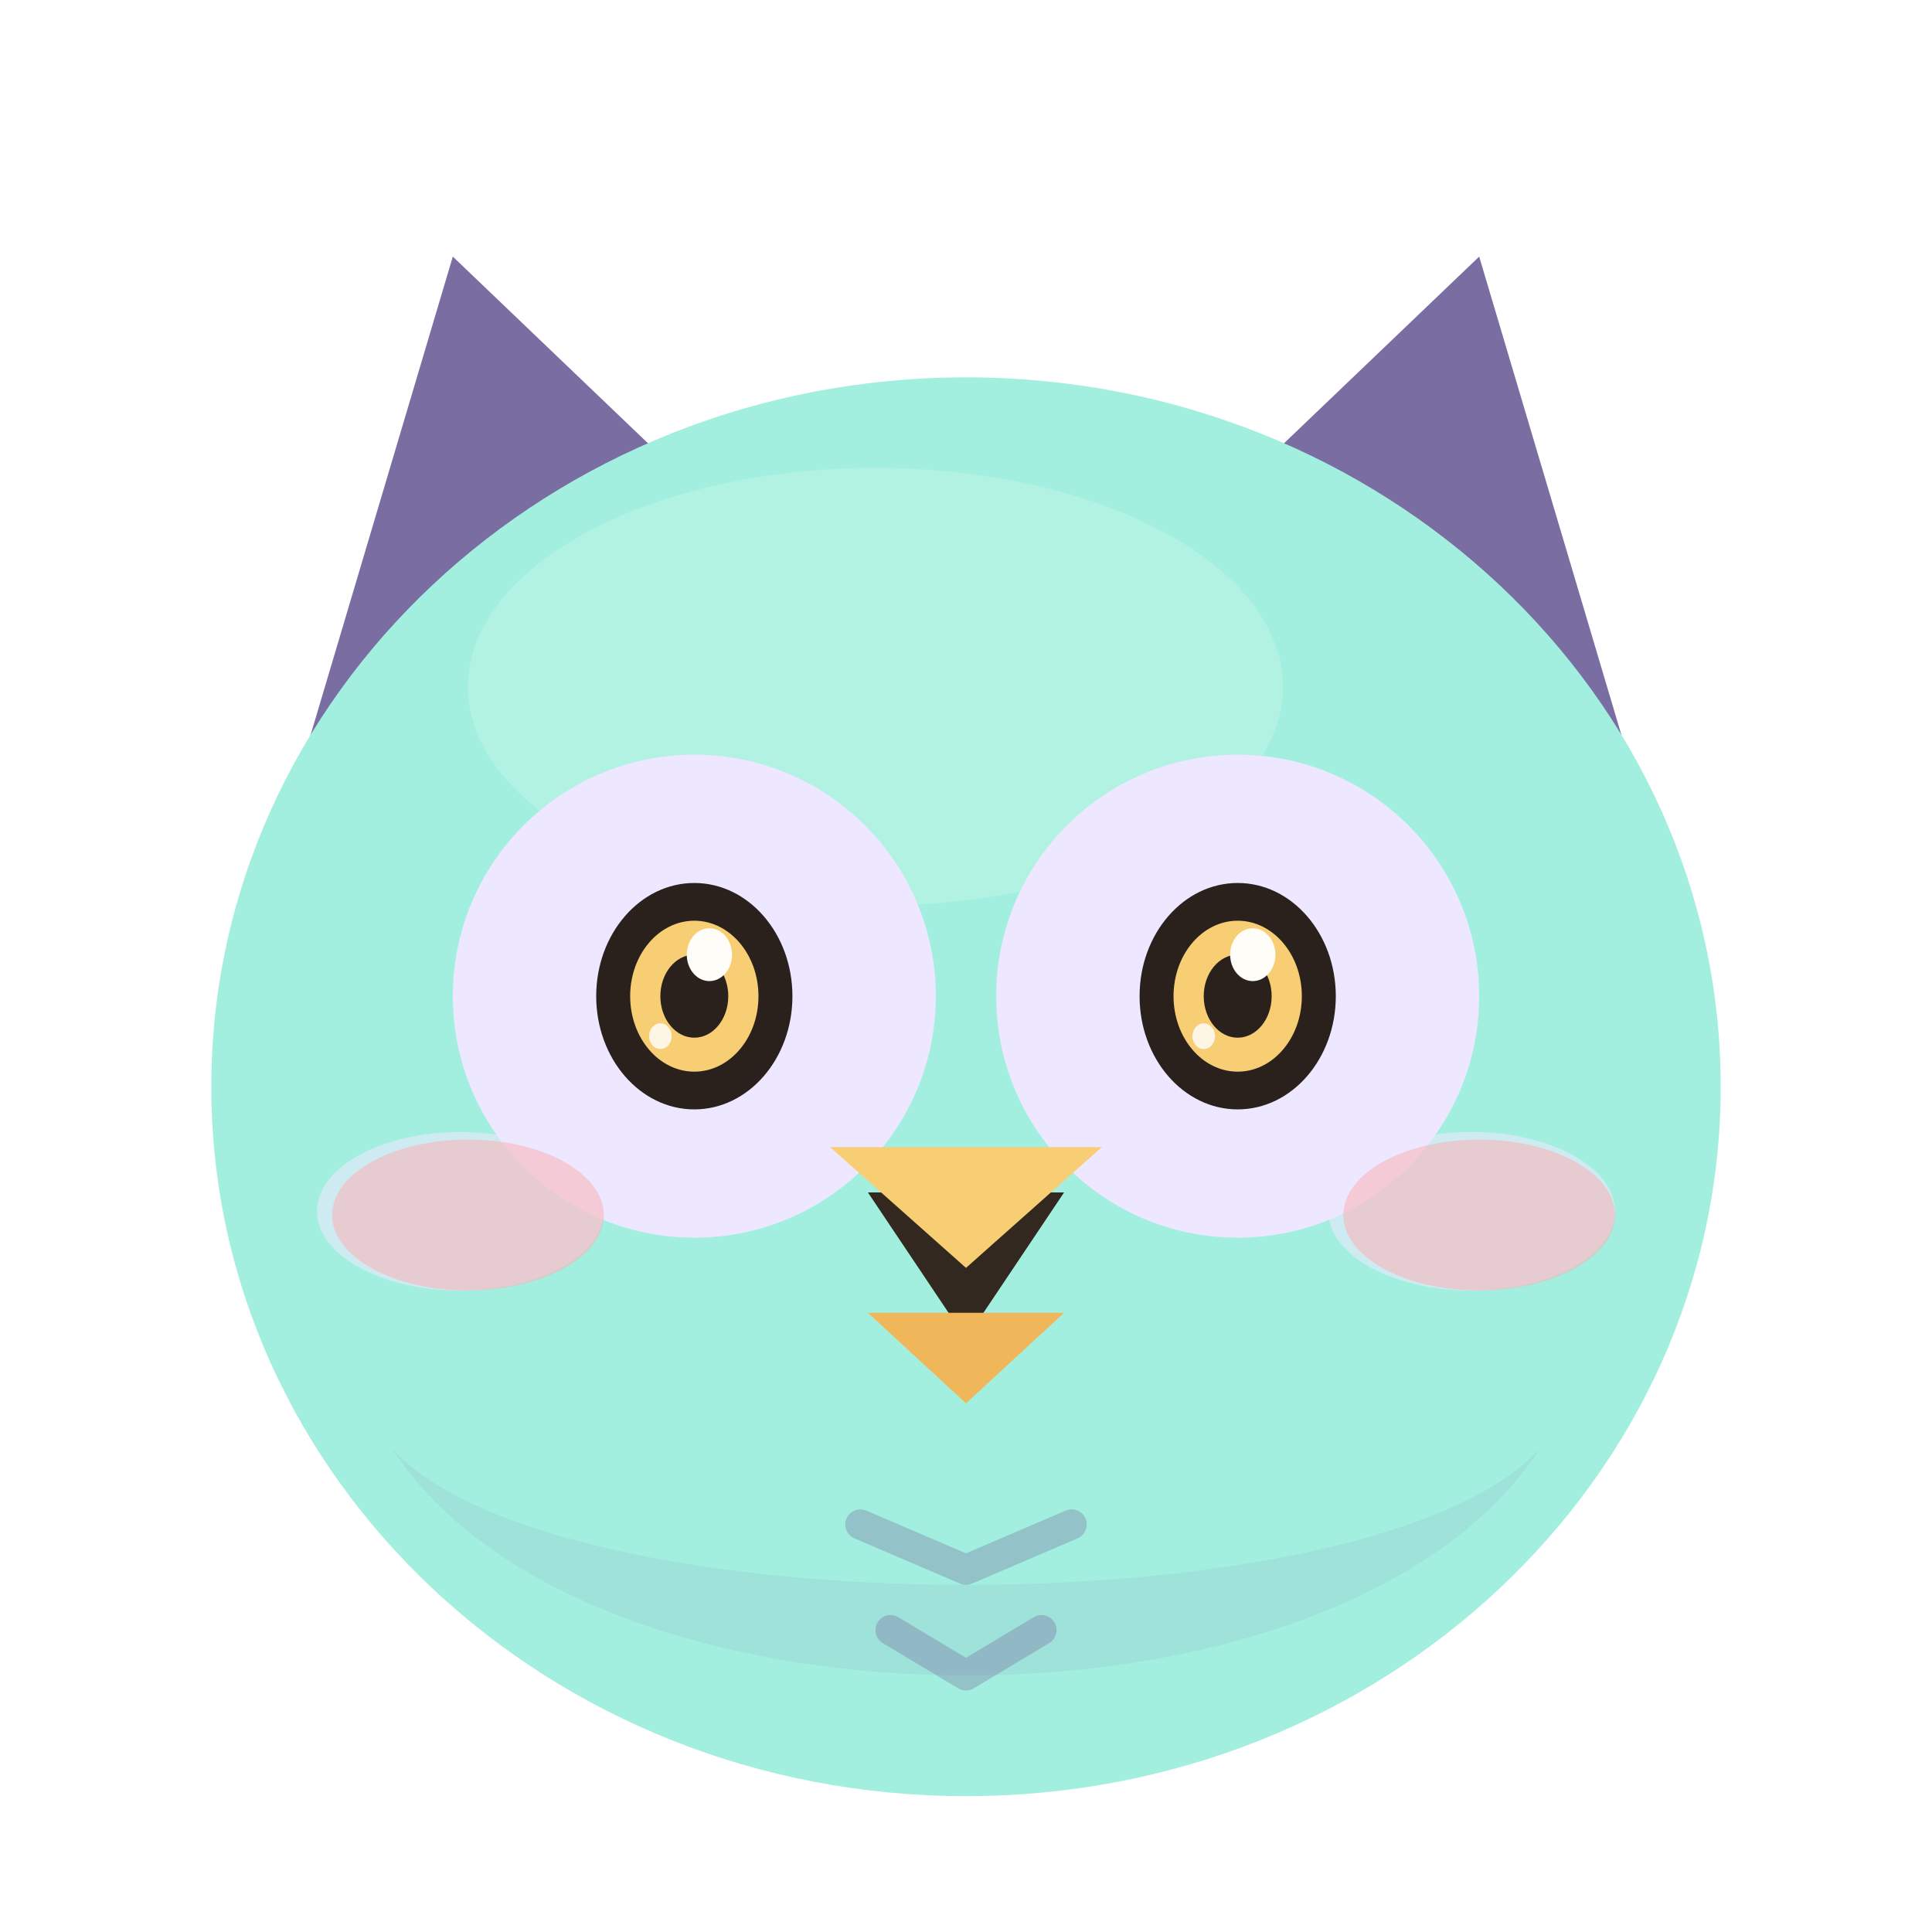
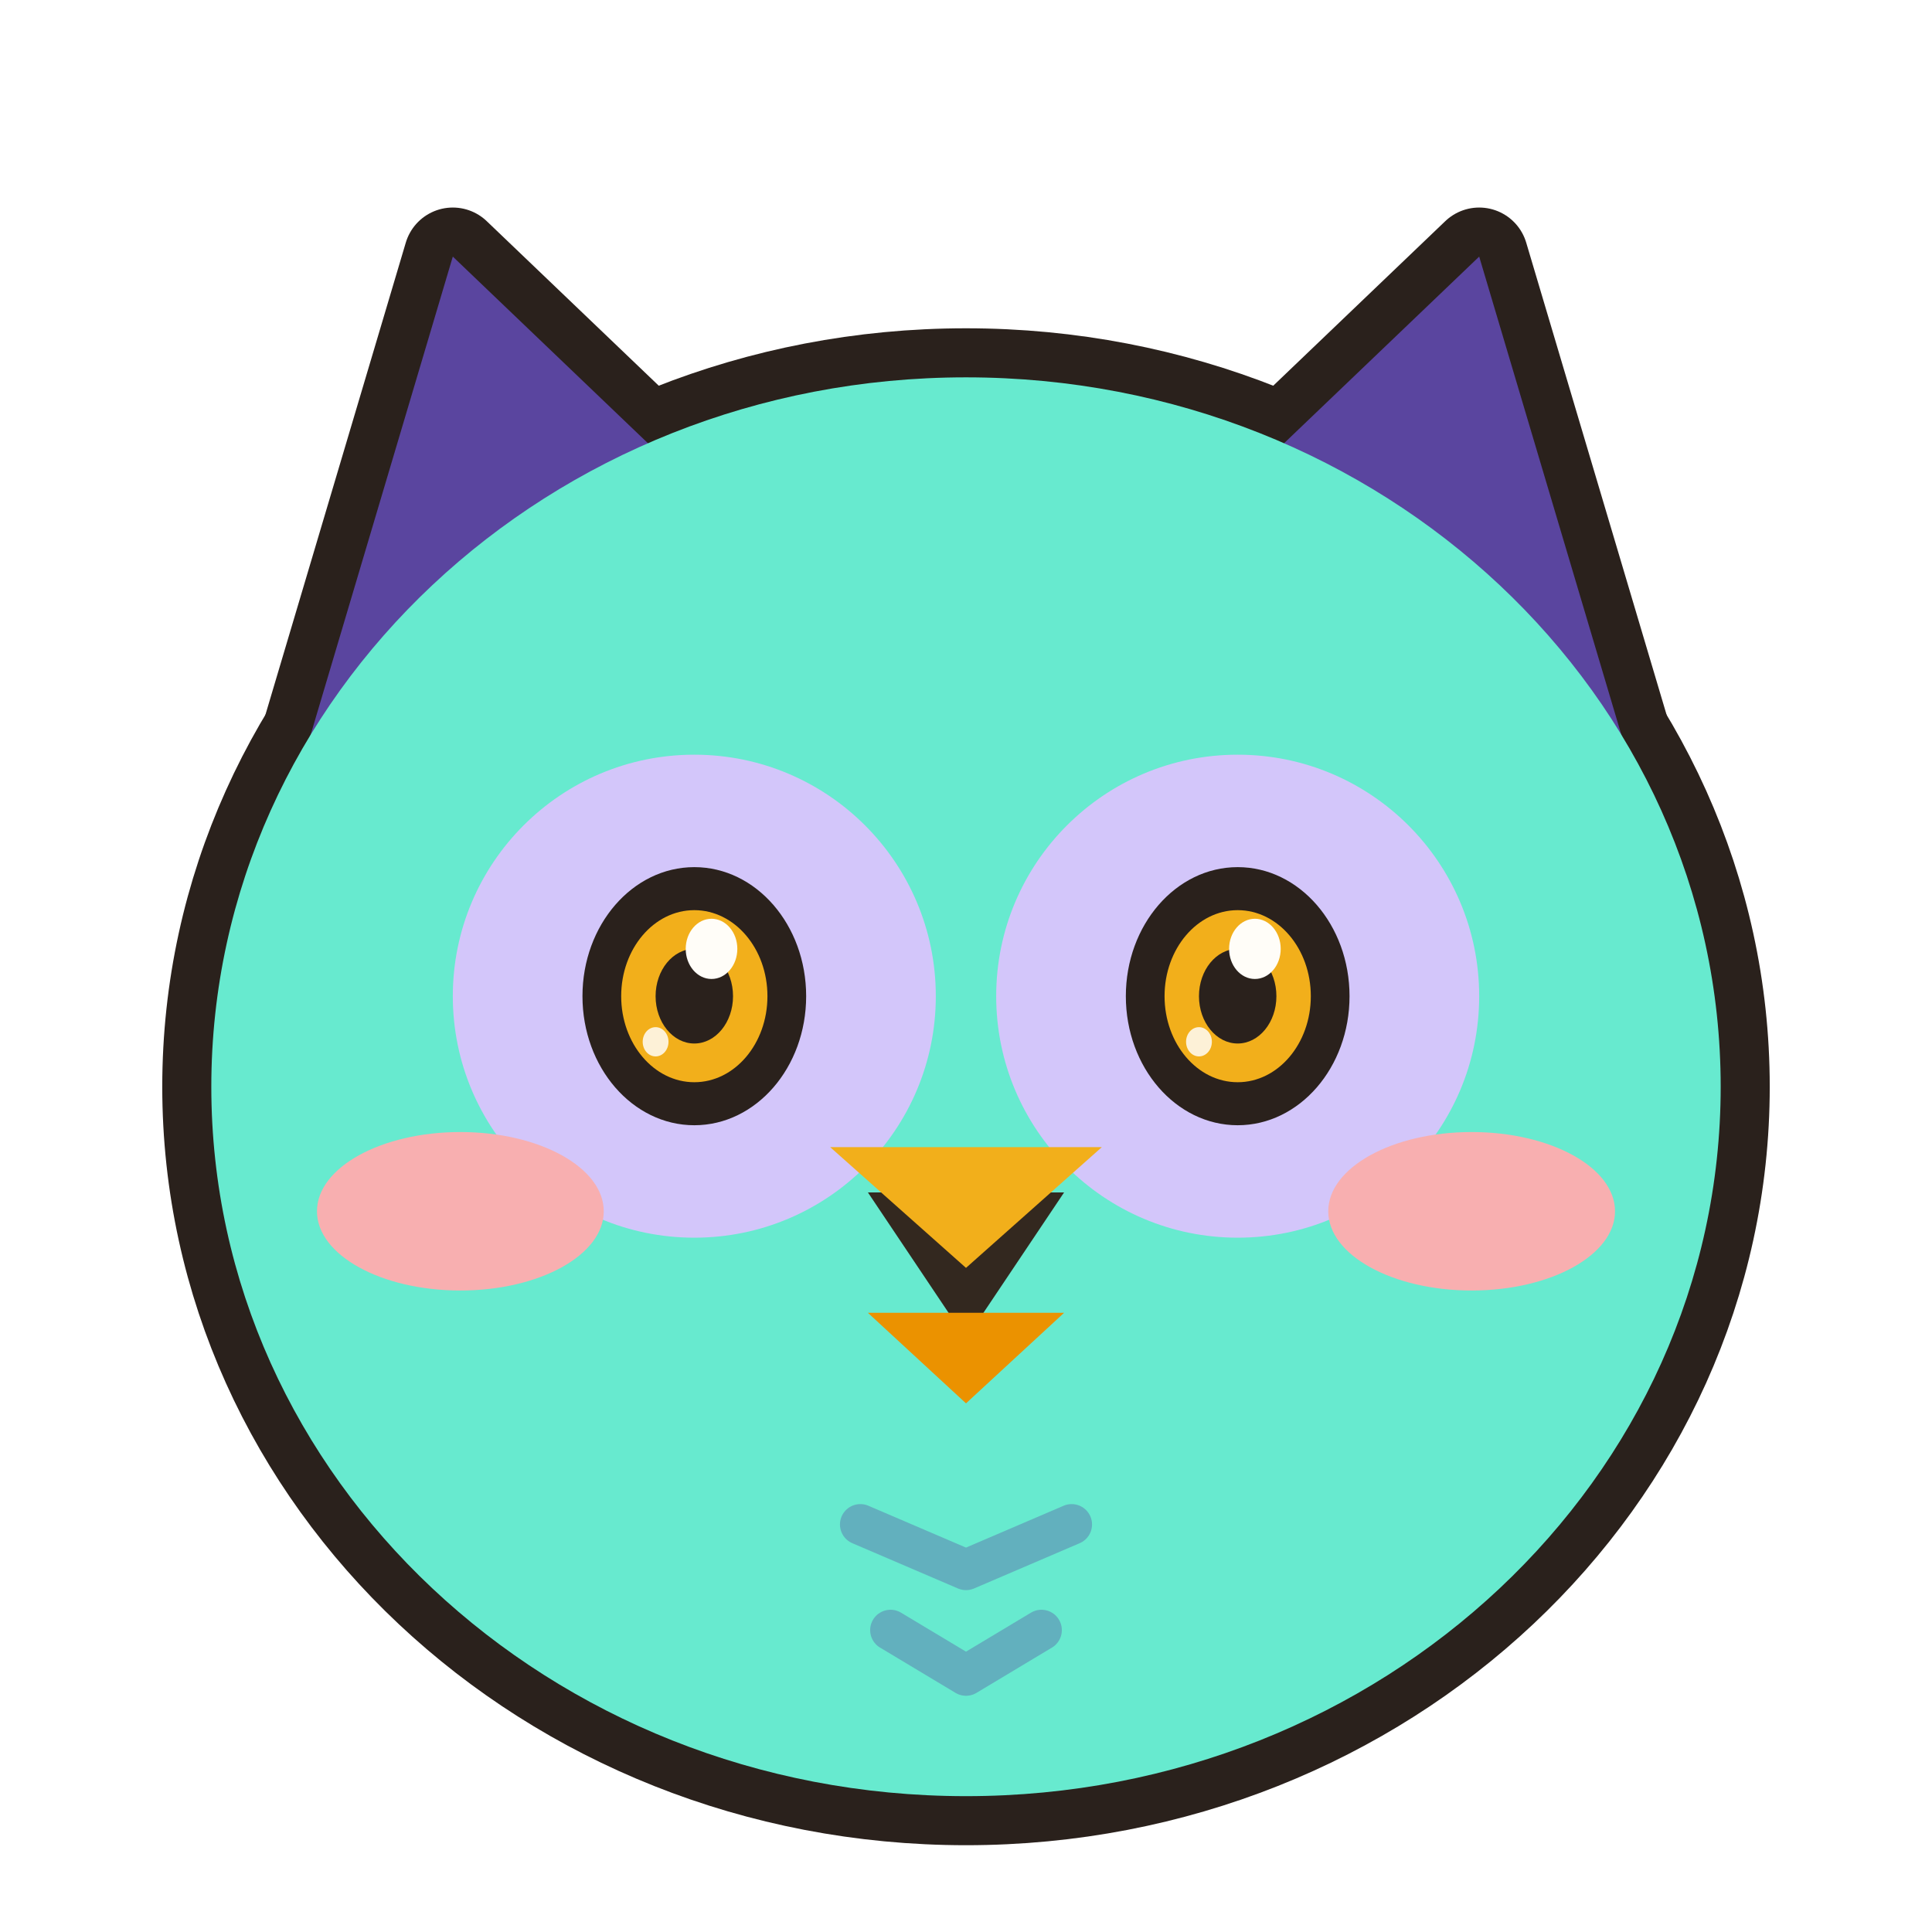
<svg xmlns="http://www.w3.org/2000/svg" viewBox="0 0 256 256" width="256" height="256" role="img" aria-hidden="true">
-   <polygon points="38,108 60,34 106,78" fill="#796da2" />
-   <polygon points="150,78 196,34 218,108" fill="#796da2" />
-   <ellipse cx="128" cy="144" rx="100" ry="94" fill="#a2efdf" />
-   <ellipse cx="116" cy="91" rx="54" ry="29" fill="#fffdf8" fill-opacity="0.170" />
-   <path d="M52 192 C78 232 178 232 204 192 C182 216 74 216 52 192 Z" fill="#796da2" fill-opacity="0.100" />
-   <ellipse cx="92" cy="132" rx="32" ry="32" fill="#ede7ff" />
-   <ellipse cx="164" cy="132" rx="32" ry="32" fill="#ede7ff" />
-   <ellipse cx="61" cy="160.5" rx="19" ry="10.5" fill="#ede7ff" fill-opacity="0.600" />
-   <ellipse cx="195" cy="160.5" rx="19" ry="10.5" fill="#ede7ff" fill-opacity="0.600" />
-   <ellipse cx="62" cy="161" rx="18" ry="10" fill="#f9b3b6" fill-opacity="0.550" />
-   <ellipse cx="196" cy="161" rx="18" ry="10" fill="#f9b3b6" fill-opacity="0.550" />
-   <ellipse cx="92" cy="132" rx="13" ry="15" fill="#2a211c" />
-   <ellipse cx="92" cy="132" rx="8.5" ry="10" fill="#f7ce73" />
-   <ellipse cx="92" cy="132" rx="4.5" ry="5.5" fill="#2a211c" />
-   <ellipse cx="94" cy="126.5" rx="3" ry="3.5" fill="#fffdf8" />
-   <ellipse cx="87.5" cy="137.3" rx="1.5" ry="1.7" fill="#fffdf8" fill-opacity="0.850" />
-   <ellipse cx="164" cy="132" rx="13" ry="15" fill="#2a211c" />
-   <ellipse cx="164" cy="132" rx="8.5" ry="10" fill="#f7ce73" />
-   <ellipse cx="164" cy="132" rx="4.5" ry="5.5" fill="#2a211c" />
-   <ellipse cx="166" cy="126.5" rx="3" ry="3.5" fill="#fffdf8" />
-   <ellipse cx="159.5" cy="137.3" rx="1.5" ry="1.7" fill="#fffdf8" fill-opacity="0.850" />
+   <polygon points="38,108 60,34 106,78" fill="#2a211c" stroke="#2a211c" stroke-width="13" stroke-linejoin="round" />
+   <polygon points="150,78 196,34 218,108" fill="#2a211c" stroke="#2a211c" stroke-width="13" stroke-linejoin="round" />
+   <ellipse cx="128" cy="144" rx="100" ry="94" fill="#2a211c" stroke="#2a211c" stroke-width="13" stroke-linejoin="round" />
+   <polygon points="38,108 60,34 106,78" fill="#5a459f" />
+   <polygon points="150,78 196,34 218,108" fill="#5a459f" />
+   <ellipse cx="128" cy="144" rx="100" ry="94" fill="#67eacf" />
+   <ellipse cx="92" cy="132" rx="32" ry="32" fill="#d3c6fa" />
+   <ellipse cx="164" cy="132" rx="32" ry="32" fill="#d3c6fa" />
+   <ellipse cx="61" cy="160.5" rx="19" ry="10.5" fill="#f8afb0" />
+   <ellipse cx="195" cy="160.5" rx="19" ry="10.5" fill="#f8afb0" />
+   <ellipse cx="92" cy="132" rx="14.82" ry="17.1" fill="#2a211c" />
+   <ellipse cx="92" cy="132" rx="9.69" ry="11.4" fill="#f2af1b" />
+   <ellipse cx="92" cy="132" rx="5.13" ry="6.27" fill="#2a211c" />
+   <ellipse cx="94.28" cy="125.73" rx="3.42" ry="3.99" fill="#fffdf8" />
+   <ellipse cx="86.87" cy="138.042" rx="1.71" ry="1.938" fill="#fffdf8" fill-opacity="0.850" />
+   <ellipse cx="164" cy="132" rx="14.82" ry="17.1" fill="#2a211c" />
+   <ellipse cx="164" cy="132" rx="9.69" ry="11.4" fill="#f2af1b" />
+   <ellipse cx="164" cy="132" rx="5.13" ry="6.27" fill="#2a211c" />
+   <ellipse cx="166.28" cy="125.73" rx="3.42" ry="3.99" fill="#fffdf8" />
+   <ellipse cx="158.87" cy="138.042" rx="1.71" ry="1.938" fill="#fffdf8" fill-opacity="0.850" />
  <polygon points="115,158 141,158 128,177.4" fill="#33281f" />
-   <polygon points="110,152 146,152 128,168" fill="#f7ce73" />
-   <polygon points="115,173.95 141,173.95 128,185.95" fill="#f0b75a" />
-   <polyline points="114,202 128,208 142,202" fill="none" stroke="#796da2" stroke-opacity="0.350" stroke-width="4" stroke-linecap="round" stroke-linejoin="round" />
-   <polyline points="118,216 128,222 138,216" fill="none" stroke="#796da2" stroke-opacity="0.350" stroke-width="4" stroke-linecap="round" stroke-linejoin="round" />
+   <polygon points="110,152 146,152 128,168" fill="#f2af1b" />
+   <polygon points="115,173.95 141,173.95 128,185.95" fill="#eb9200" />
+   <polyline points="114,202 128,208 142,202" fill="none" stroke="#5a459f" stroke-opacity="0.350" stroke-width="5.4" stroke-linecap="round" stroke-linejoin="round" />
+   <polyline points="118,216 128,222 138,216" fill="none" stroke="#5a459f" stroke-opacity="0.350" stroke-width="5.4" stroke-linecap="round" stroke-linejoin="round" />
</svg>
